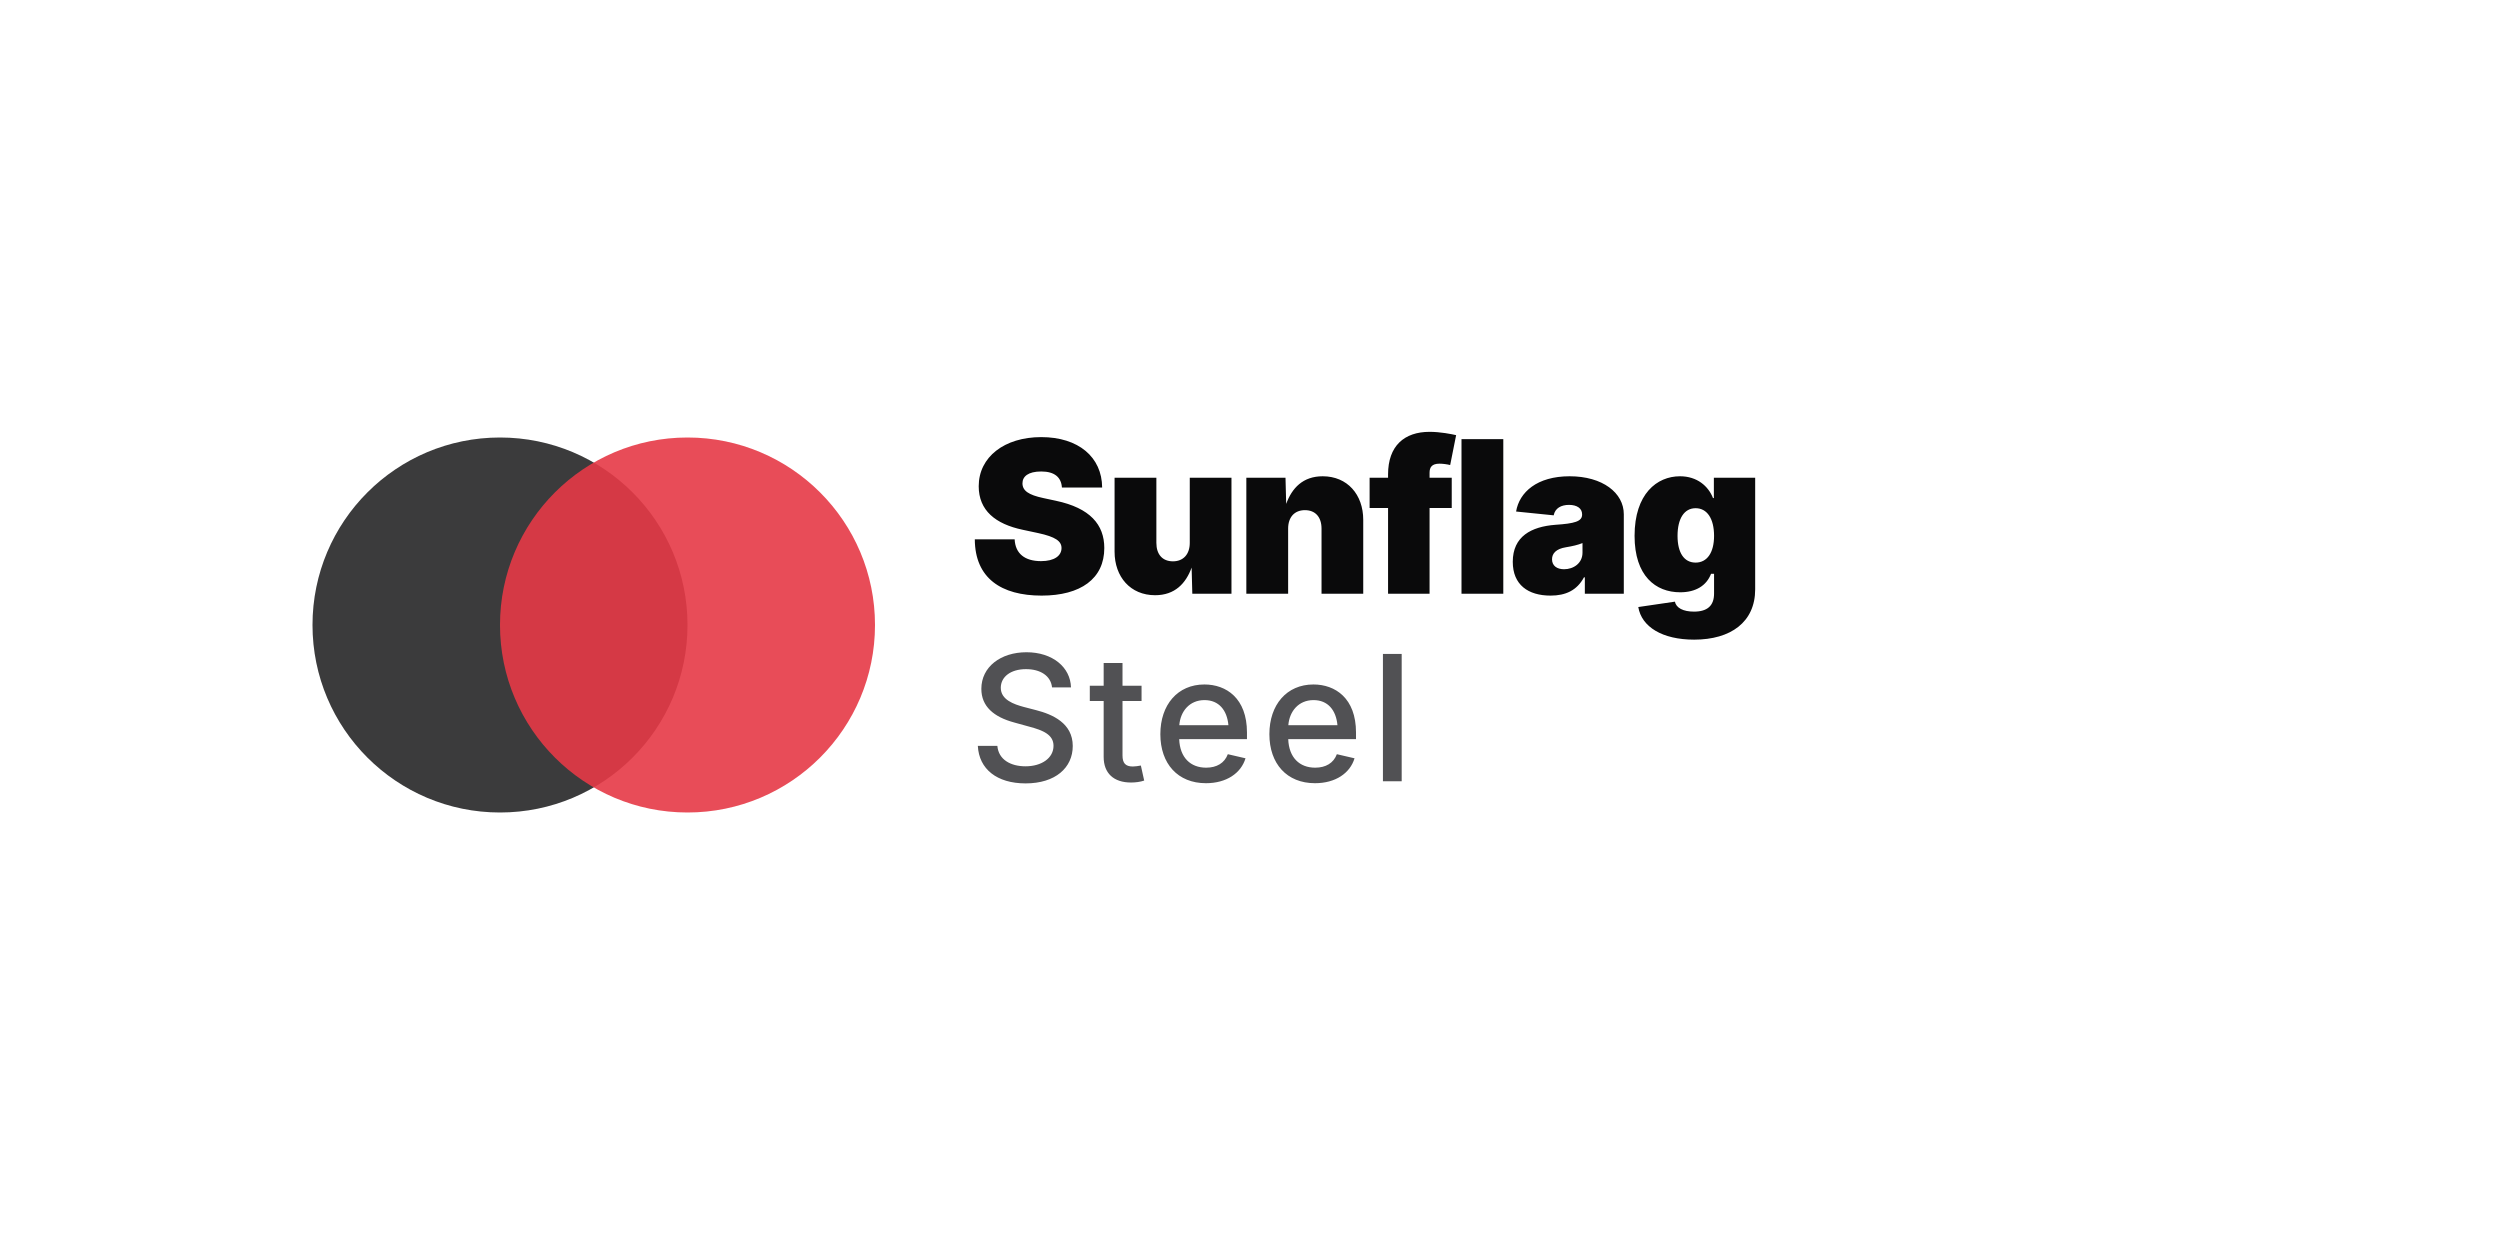
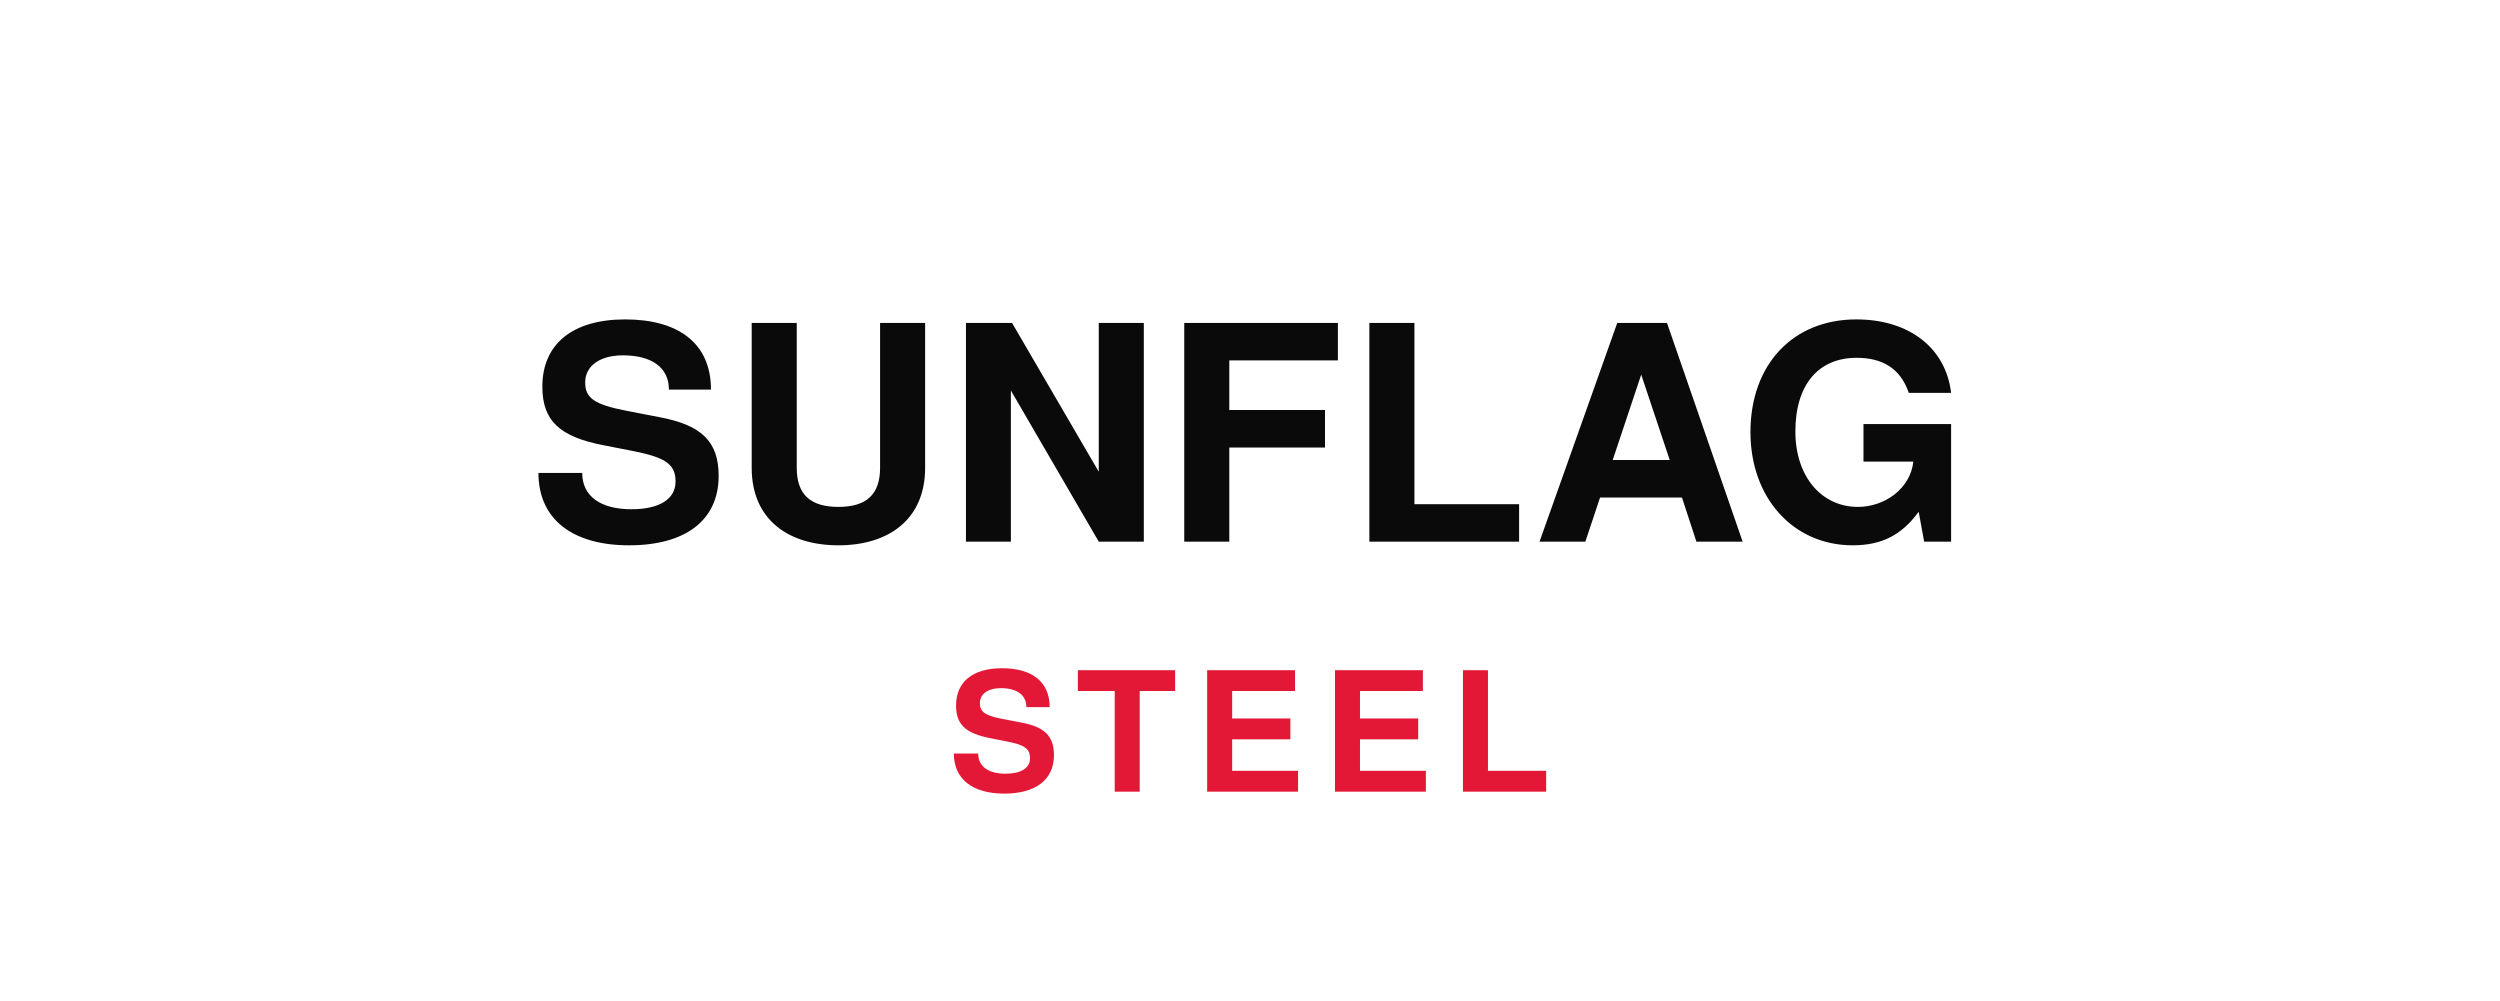
- <svg xmlns="http://www.w3.org/2000/svg" viewBox="0 0 400 200" width="400" height="200">
-   <g transform="translate(10, 0)">
-     <circle cx="70" cy="100" r="30" fill="#0A0A0B" opacity="0.8" />
-     <circle cx="100" cy="100" r="30" fill="#E63946" opacity="0.9" />
-     <text x="145" y="95" font-family="-apple-system, BlinkMacSystemFont, 'Helvetica Neue', sans-serif" font-size="34" font-weight="900" fill="#0A0A0B" letter-spacing="-1">Sunflag</text>
-     <text x="145" y="125" font-family="-apple-system, BlinkMacSystemFont, 'Helvetica Neue', sans-serif" font-size="28" font-weight="500" fill="#515154" letter-spacing="1">Steel</text>
-   </g>
+ <svg xmlns="http://www.w3.org/2000/svg" viewBox="0 0 300 120" width="300" height="120">
+   <text x="150" y="65" font-family="'Helvetica Neue', sans-serif" font-size="36" font-weight="900" fill="#0A0A0B" text-anchor="middle">SUNFLAG</text>
+   <text x="150" y="95" font-family="'Helvetica Neue', sans-serif" font-size="20" font-weight="600" fill="#E31837" text-anchor="middle" letter-spacing="2">STEEL</text>
</svg>
